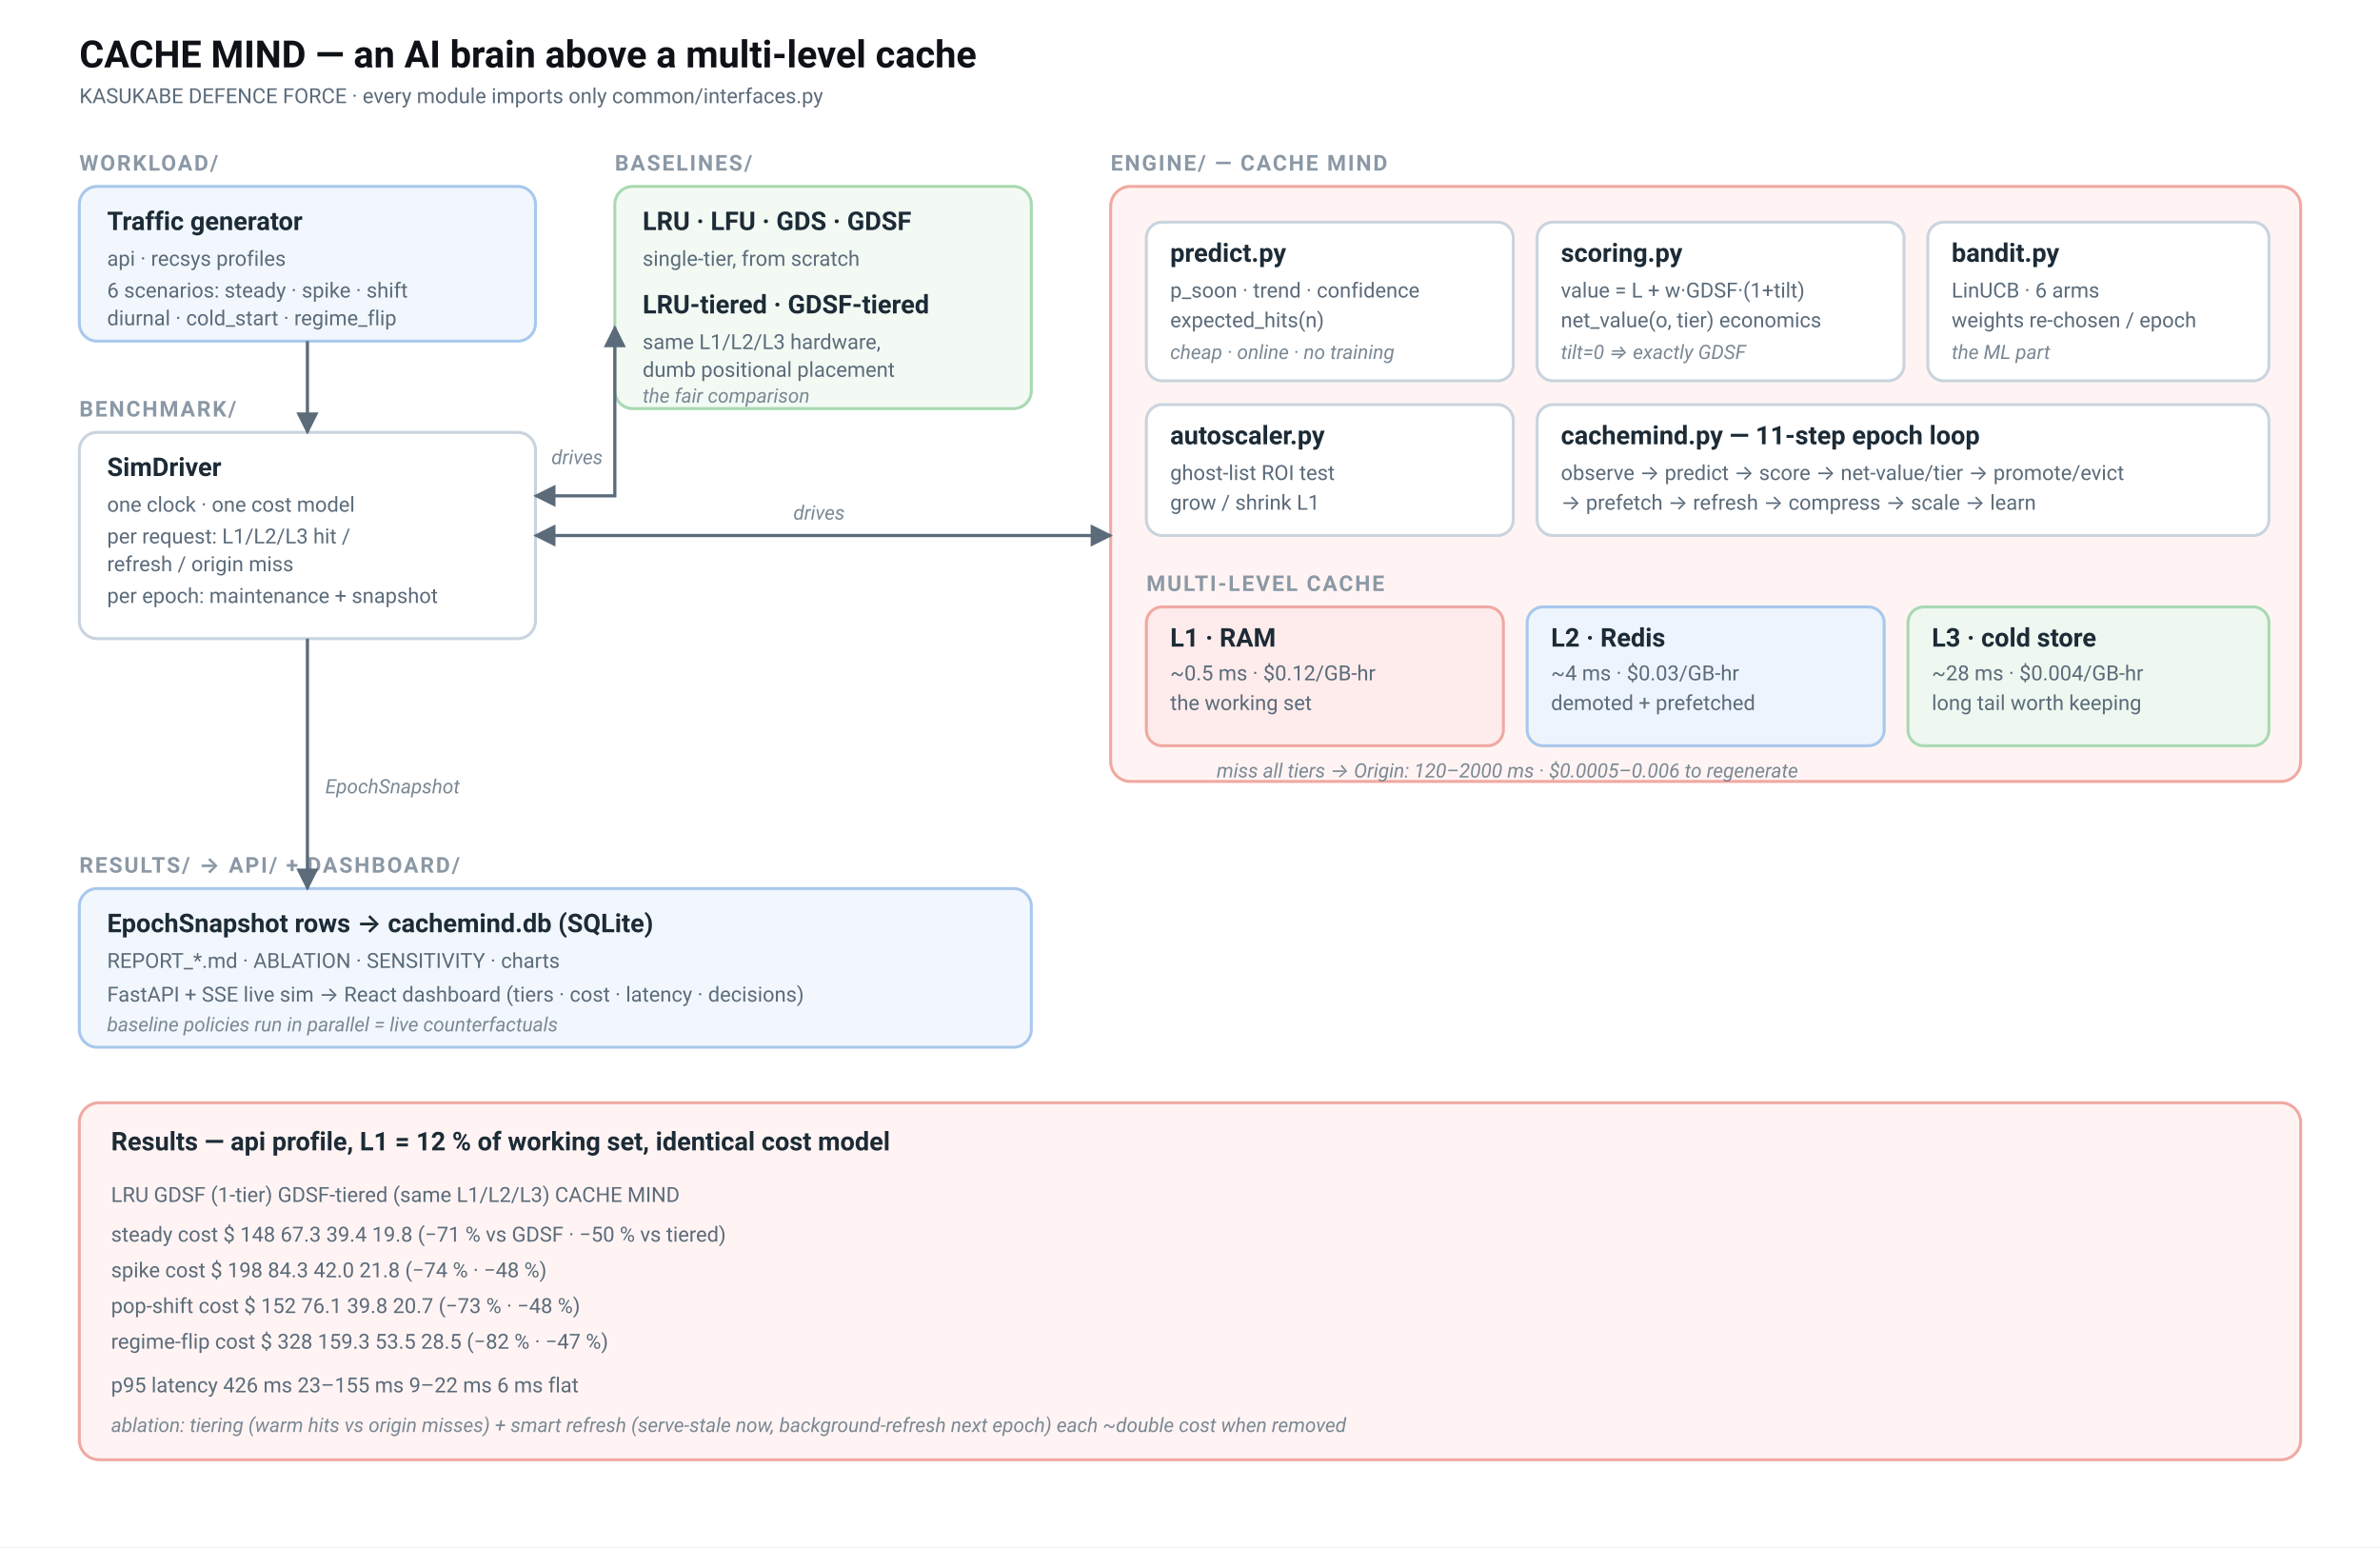
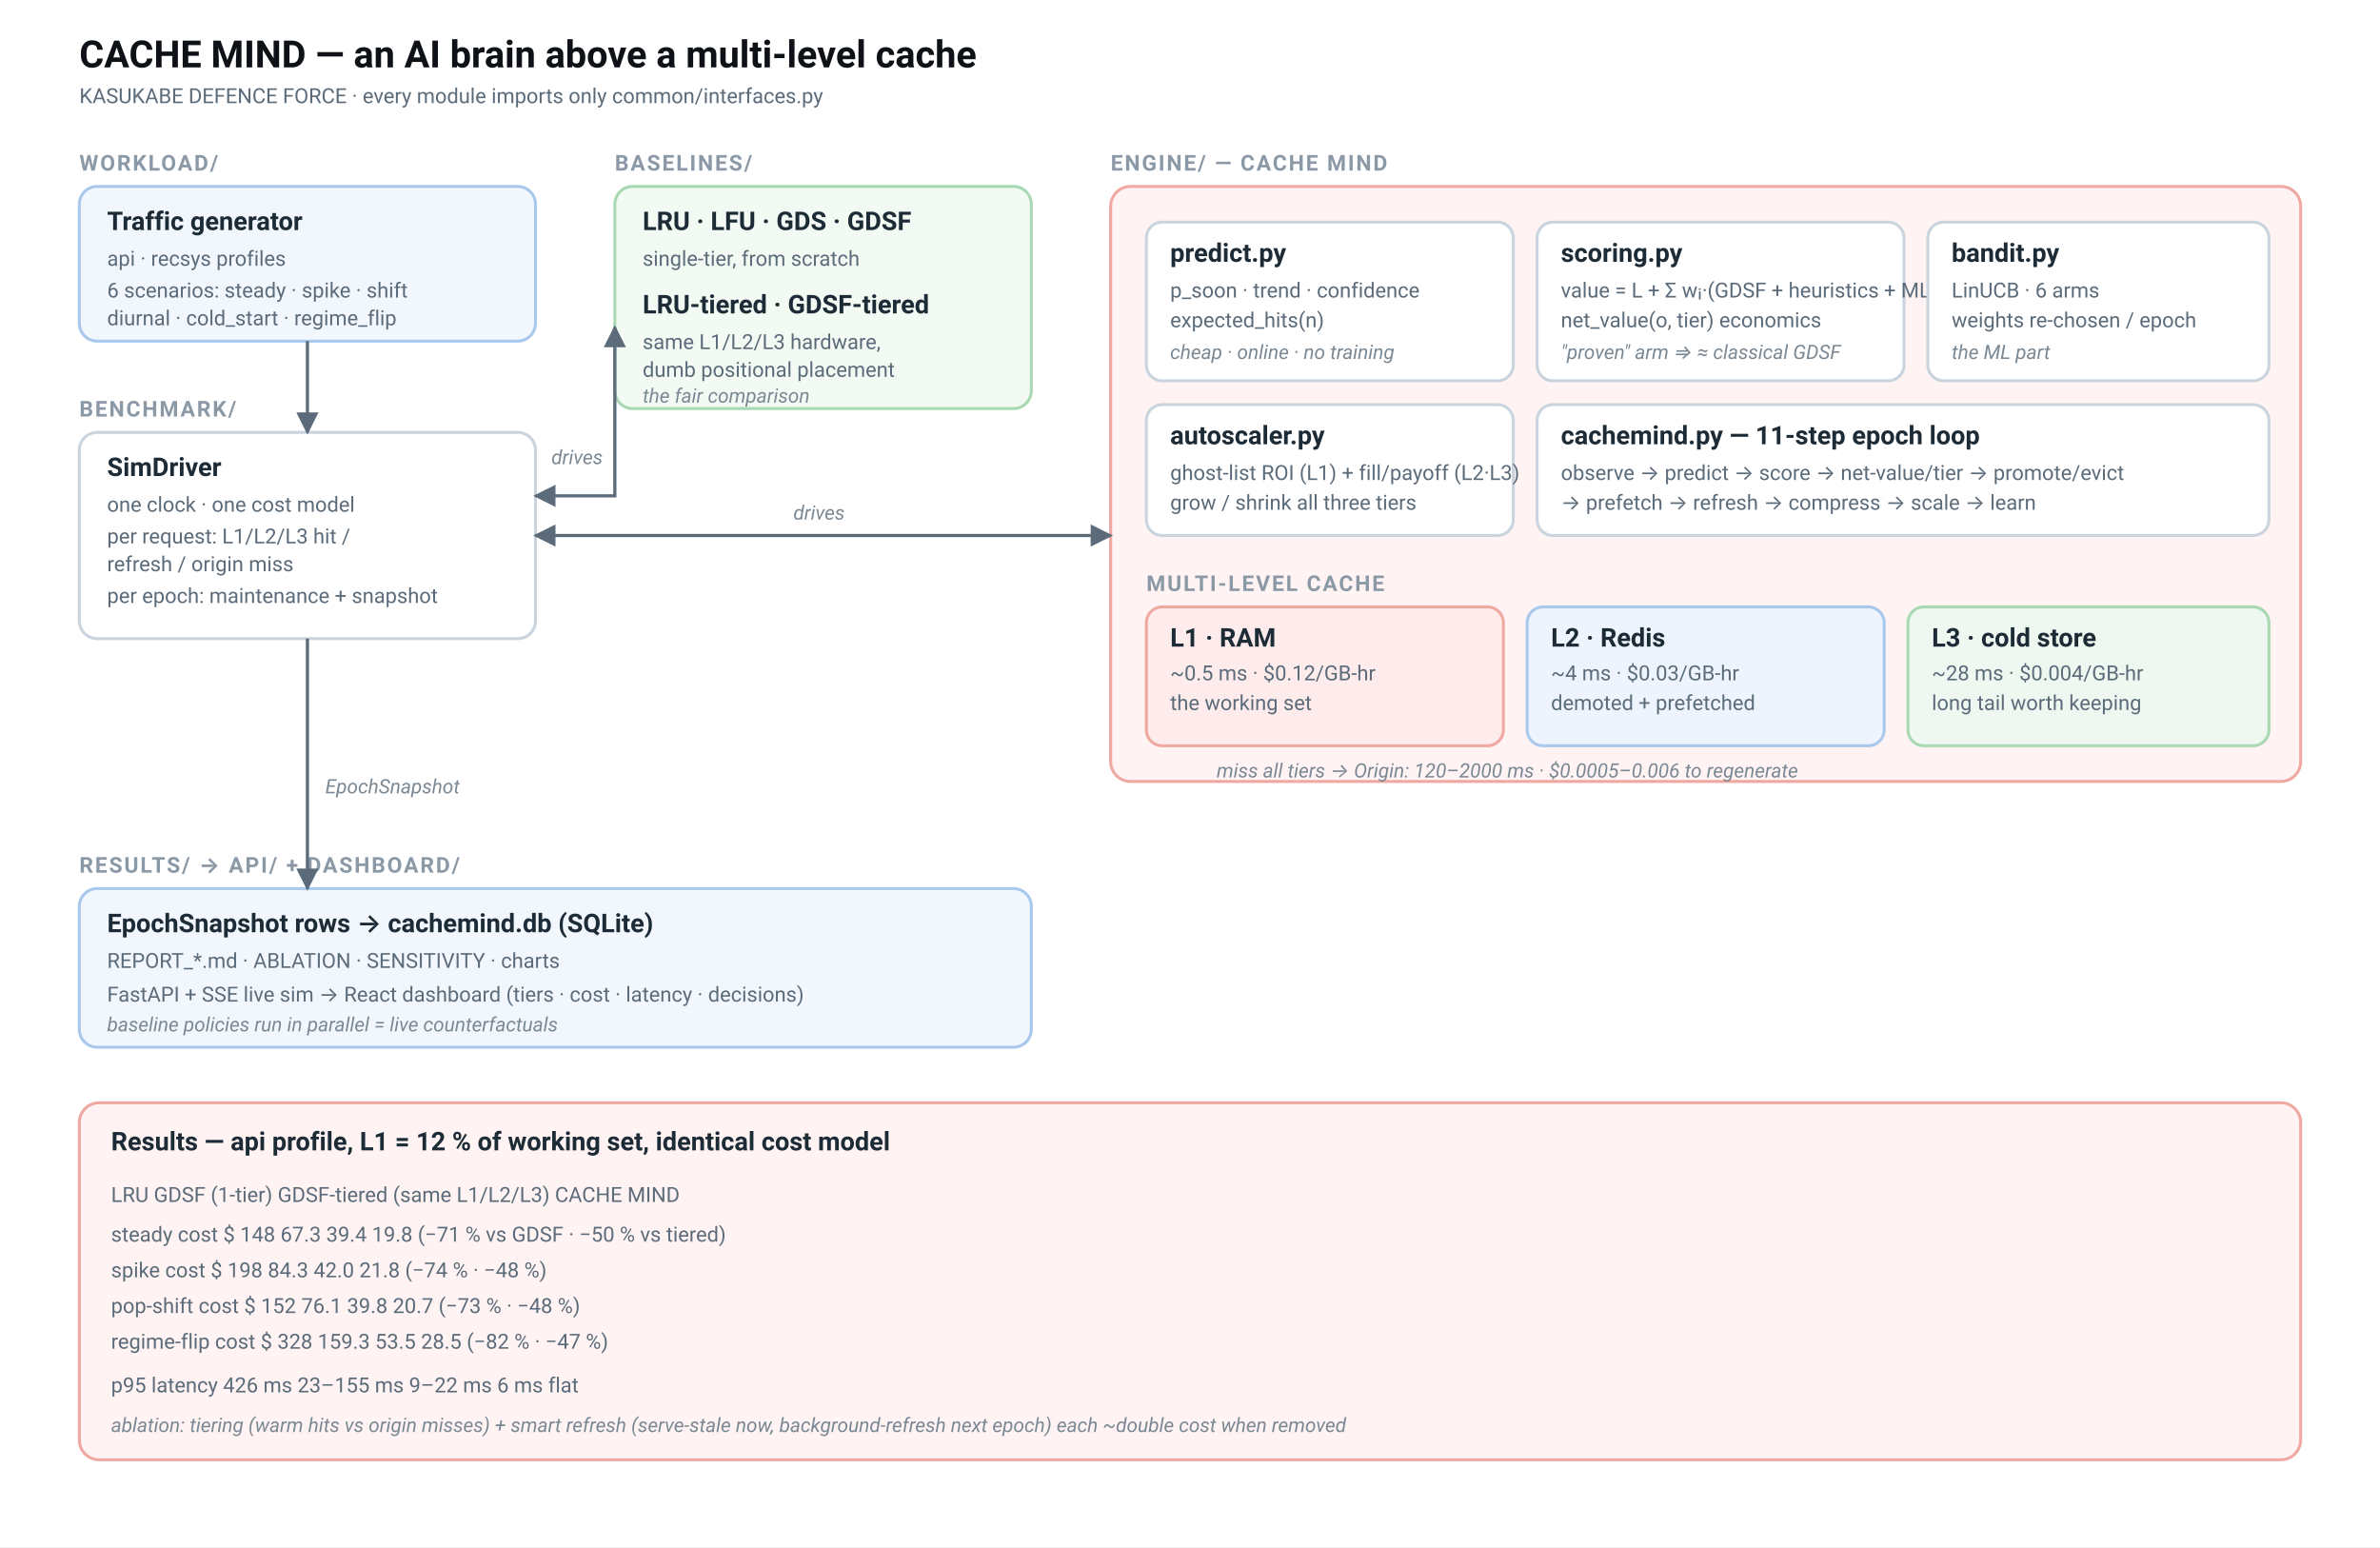
<svg xmlns="http://www.w3.org/2000/svg" viewBox="0 0 1200 780" font-family="ui-sans-serif,-apple-system,Segoe UI,Roboto,sans-serif">
  <defs>
    <marker id="a" viewBox="0 0 10 10" refX="9" refY="5" markerWidth="7" markerHeight="7" orient="auto-start-reverse">
      <path d="M0 0 L10 5 L0 10 z" fill="#5b6b7a" />
    </marker>
    <style>
      .box{fill:#fff;stroke:#c9d4de;stroke-width:1.5}
      .lbl{font-size:13px;fill:#1c2b36;font-weight:600}
      .sub{font-size:10.5px;fill:#5b6b7a}
      .grp{font-size:11px;fill:#8b98a5;font-weight:700;letter-spacing:.08em}
      .flow{stroke:#5b6b7a;stroke-width:1.6;fill:none;marker-end:url(#a)}
      .note{font-size:10px;fill:#7a8894;font-style:italic}
      .eng{fill:#fff4f3;stroke:#f0a9a2}
      .base{fill:#f3faf4;stroke:#a9d9b2}
      .data{fill:#f2f7fd;stroke:#a8c8ec}
      .l1{fill:#fdeceb;stroke:#f0a9a2}.l2{fill:#eef4fd;stroke:#a8c8ec}.l3{fill:#eef8f0;stroke:#a9d9b2}
    </style>
  </defs>
  <rect width="1200" height="780" fill="#ffffff" />
  <text x="40" y="34" font-size="19" font-weight="700" fill="#0e1116">CACHE MIND — an AI brain above a multi-level cache</text>
  <text x="40" y="52" class="sub">KASUKABE DEFENCE FORCE · every module imports only common/interfaces.py</text>
  <text x="40" y="86" class="grp">WORKLOAD/</text>
  <rect rx="9" class="box data" x="40" y="94" width="230" height="78" />
  <text x="54" y="116" class="lbl">Traffic generator</text>
  <text x="54" y="134" class="sub">api · recsys profiles</text>
  <text x="54" y="150" class="sub">6 scenarios: steady · spike · shift</text>
  <text x="54" y="164" class="sub">diurnal · cold_start · regime_flip</text>
  <text x="40" y="210" class="grp">BENCHMARK/</text>
  <rect rx="9" class="box" x="40" y="218" width="230" height="104" />
  <text x="54" y="240" class="lbl">SimDriver</text>
  <text x="54" y="258" class="sub">one clock · one cost model</text>
  <text x="54" y="274" class="sub">per request: L1/L2/L3 hit /</text>
  <text x="54" y="288" class="sub">refresh / origin miss</text>
  <text x="54" y="304" class="sub">per epoch: maintenance + snapshot</text>
  <text x="310" y="86" class="grp">BASELINES/</text>
  <rect rx="9" class="box base" x="310" y="94" width="210" height="112" />
  <text x="324" y="116" class="lbl">LRU · LFU · GDS · GDSF</text>
  <text x="324" y="134" class="sub">single-tier, from scratch</text>
  <text x="324" y="158" class="lbl" font-size="12">LRU-tiered · GDSF-tiered</text>
  <text x="324" y="176" class="sub">same L1/L2/L3 hardware,</text>
  <text x="324" y="190" class="sub">dumb positional placement</text>
  <text x="324" y="203" class="note">the fair comparison</text>
  <text x="560" y="86" class="grp">ENGINE/ — CACHE MIND</text>
  <rect rx="10" class="box eng" x="560" y="94" width="600" height="300" />
  <rect rx="8" class="box" x="578" y="112" width="185" height="80" />
  <text x="590" y="132" class="lbl">predict.py</text>
  <text x="590" y="150" class="sub">p_soon · trend · confidence</text>
  <text x="590" y="165" class="sub">expected_hits(n)</text>
  <text x="590" y="181" class="note">cheap · online · no training</text>
  <rect rx="8" class="box" x="775" y="112" width="185" height="80" />
  <text x="787" y="132" class="lbl">scoring.py</text>
-   <text x="787" y="150" class="sub">value = L + w·GDSF·(1+tilt)</text>
+   <text x="787" y="150" class="sub">value = L + Σ wᵢ·(GDSF + heuristics + ML)</text>
  <text x="787" y="165" class="sub">net_value(o, tier) economics</text>
-   <text x="787" y="181" class="note">tilt=0 ⇒ exactly GDSF</text>
+   <text x="787" y="181" class="note">"proven" arm ⇒ ≈ classical GDSF</text>
  <rect rx="8" class="box" x="972" y="112" width="172" height="80" />
  <text x="984" y="132" class="lbl">bandit.py</text>
  <text x="984" y="150" class="sub">LinUCB · 6 arms</text>
  <text x="984" y="165" class="sub">weights re-chosen / epoch</text>
  <text x="984" y="181" class="note">the ML part</text>
  <rect rx="8" class="box" x="578" y="204" width="185" height="66" />
  <text x="590" y="224" class="lbl">autoscaler.py</text>
-   <text x="590" y="242" class="sub">ghost-list ROI test</text>
-   <text x="590" y="257" class="sub">grow / shrink L1</text>
+   <text x="590" y="242" class="sub">ghost-list ROI (L1) + fill/payoff (L2·L3)</text>
+   <text x="590" y="257" class="sub">grow / shrink all three tiers</text>
  <rect rx="8" class="box" x="775" y="204" width="369" height="66" />
  <text x="787" y="224" class="lbl">cachemind.py — 11-step epoch loop</text>
  <text x="787" y="242" class="sub">observe → predict → score → net-value/tier → promote/evict</text>
  <text x="787" y="257" class="sub">→ prefetch → refresh → compress → scale → learn</text>
  <text x="578" y="298" class="grp">MULTI-LEVEL CACHE</text>
  <rect rx="8" class="box l1" x="578" y="306" width="180" height="70" />
  <text x="590" y="326" class="lbl">L1 · RAM</text>
  <text x="590" y="343" class="sub">~0.5 ms · $0.12/GB-hr</text>
  <text x="590" y="358" class="sub">the working set</text>
  <rect rx="8" class="box l2" x="770" y="306" width="180" height="70" />
  <text x="782" y="326" class="lbl">L2 · Redis</text>
  <text x="782" y="343" class="sub">~4 ms · $0.03/GB-hr</text>
  <text x="782" y="358" class="sub">demoted + prefetched</text>
  <rect rx="8" class="box l3" x="962" y="306" width="182" height="70" />
  <text x="974" y="326" class="lbl">L3 · cold store</text>
  <text x="974" y="343" class="sub">~28 ms · $0.004/GB-hr</text>
  <text x="974" y="358" class="sub">long tail worth keeping</text>
  <text x="760" y="392" class="note" text-anchor="middle">miss all tiers → Origin: 120–2000 ms · $0.0005–0.006 to regenerate</text>
  <text x="40" y="440" class="grp">RESULTS/  →  API/ + DASHBOARD/</text>
  <rect rx="9" class="box data" x="40" y="448" width="480" height="80" />
  <text x="54" y="470" class="lbl">EpochSnapshot rows → cachemind.db (SQLite)</text>
  <text x="54" y="488" class="sub">REPORT_*.md · ABLATION · SENSITIVITY · charts</text>
  <text x="54" y="505" class="sub">FastAPI + SSE live sim → React dashboard (tiers · cost · latency · decisions)</text>
  <text x="54" y="520" class="note">baseline policies run in parallel = live counterfactuals</text>
  <rect rx="10" class="box eng" x="40" y="556" width="1120" height="180" />
  <text x="56" y="580" class="lbl">Results — api profile, L1 = 12 % of working set, identical cost model</text>
  <text x="56" y="606" class="sub">                    LRU     GDSF (1-tier)   GDSF-tiered (same L1/L2/L3)   CACHE MIND</text>
  <text x="56" y="626" class="sub">  steady      cost $  148       67.3             39.4                        19.8    (−71 % vs GDSF · −50 % vs tiered)</text>
  <text x="56" y="644" class="sub">  spike       cost $  198       84.3             42.0                        21.8    (−74 % · −48 %)</text>
  <text x="56" y="662" class="sub">  pop-shift   cost $  152       76.1             39.8                        20.7    (−73 % · −48 %)</text>
  <text x="56" y="680" class="sub">  regime-flip cost $  328      159.3             53.5                        28.5    (−82 % · −47 %)</text>
  <text x="56" y="702" class="sub">  p95 latency       426 ms   23–155 ms         9–22 ms                    6 ms flat</text>
  <text x="56" y="722" class="note">ablation: tiering (warm hits vs origin misses) + smart refresh (serve-stale now, background-refresh next epoch) each ~double cost when removed</text>
  <path class="flow" d="M155 172 L155 218" />
  <path class="flow" d="M270 250 L310 250 L310 165" marker-start="url(#a)" />
  <text x="278" y="234" class="note">drives</text>
  <path class="flow" d="M270 270 L560 270" marker-start="url(#a)" />
  <text x="400" y="262" class="note">drives</text>
  <path class="flow" d="M155 322 L155 448" />
  <text x="164" y="400" class="note">EpochSnapshot</text>
</svg>
